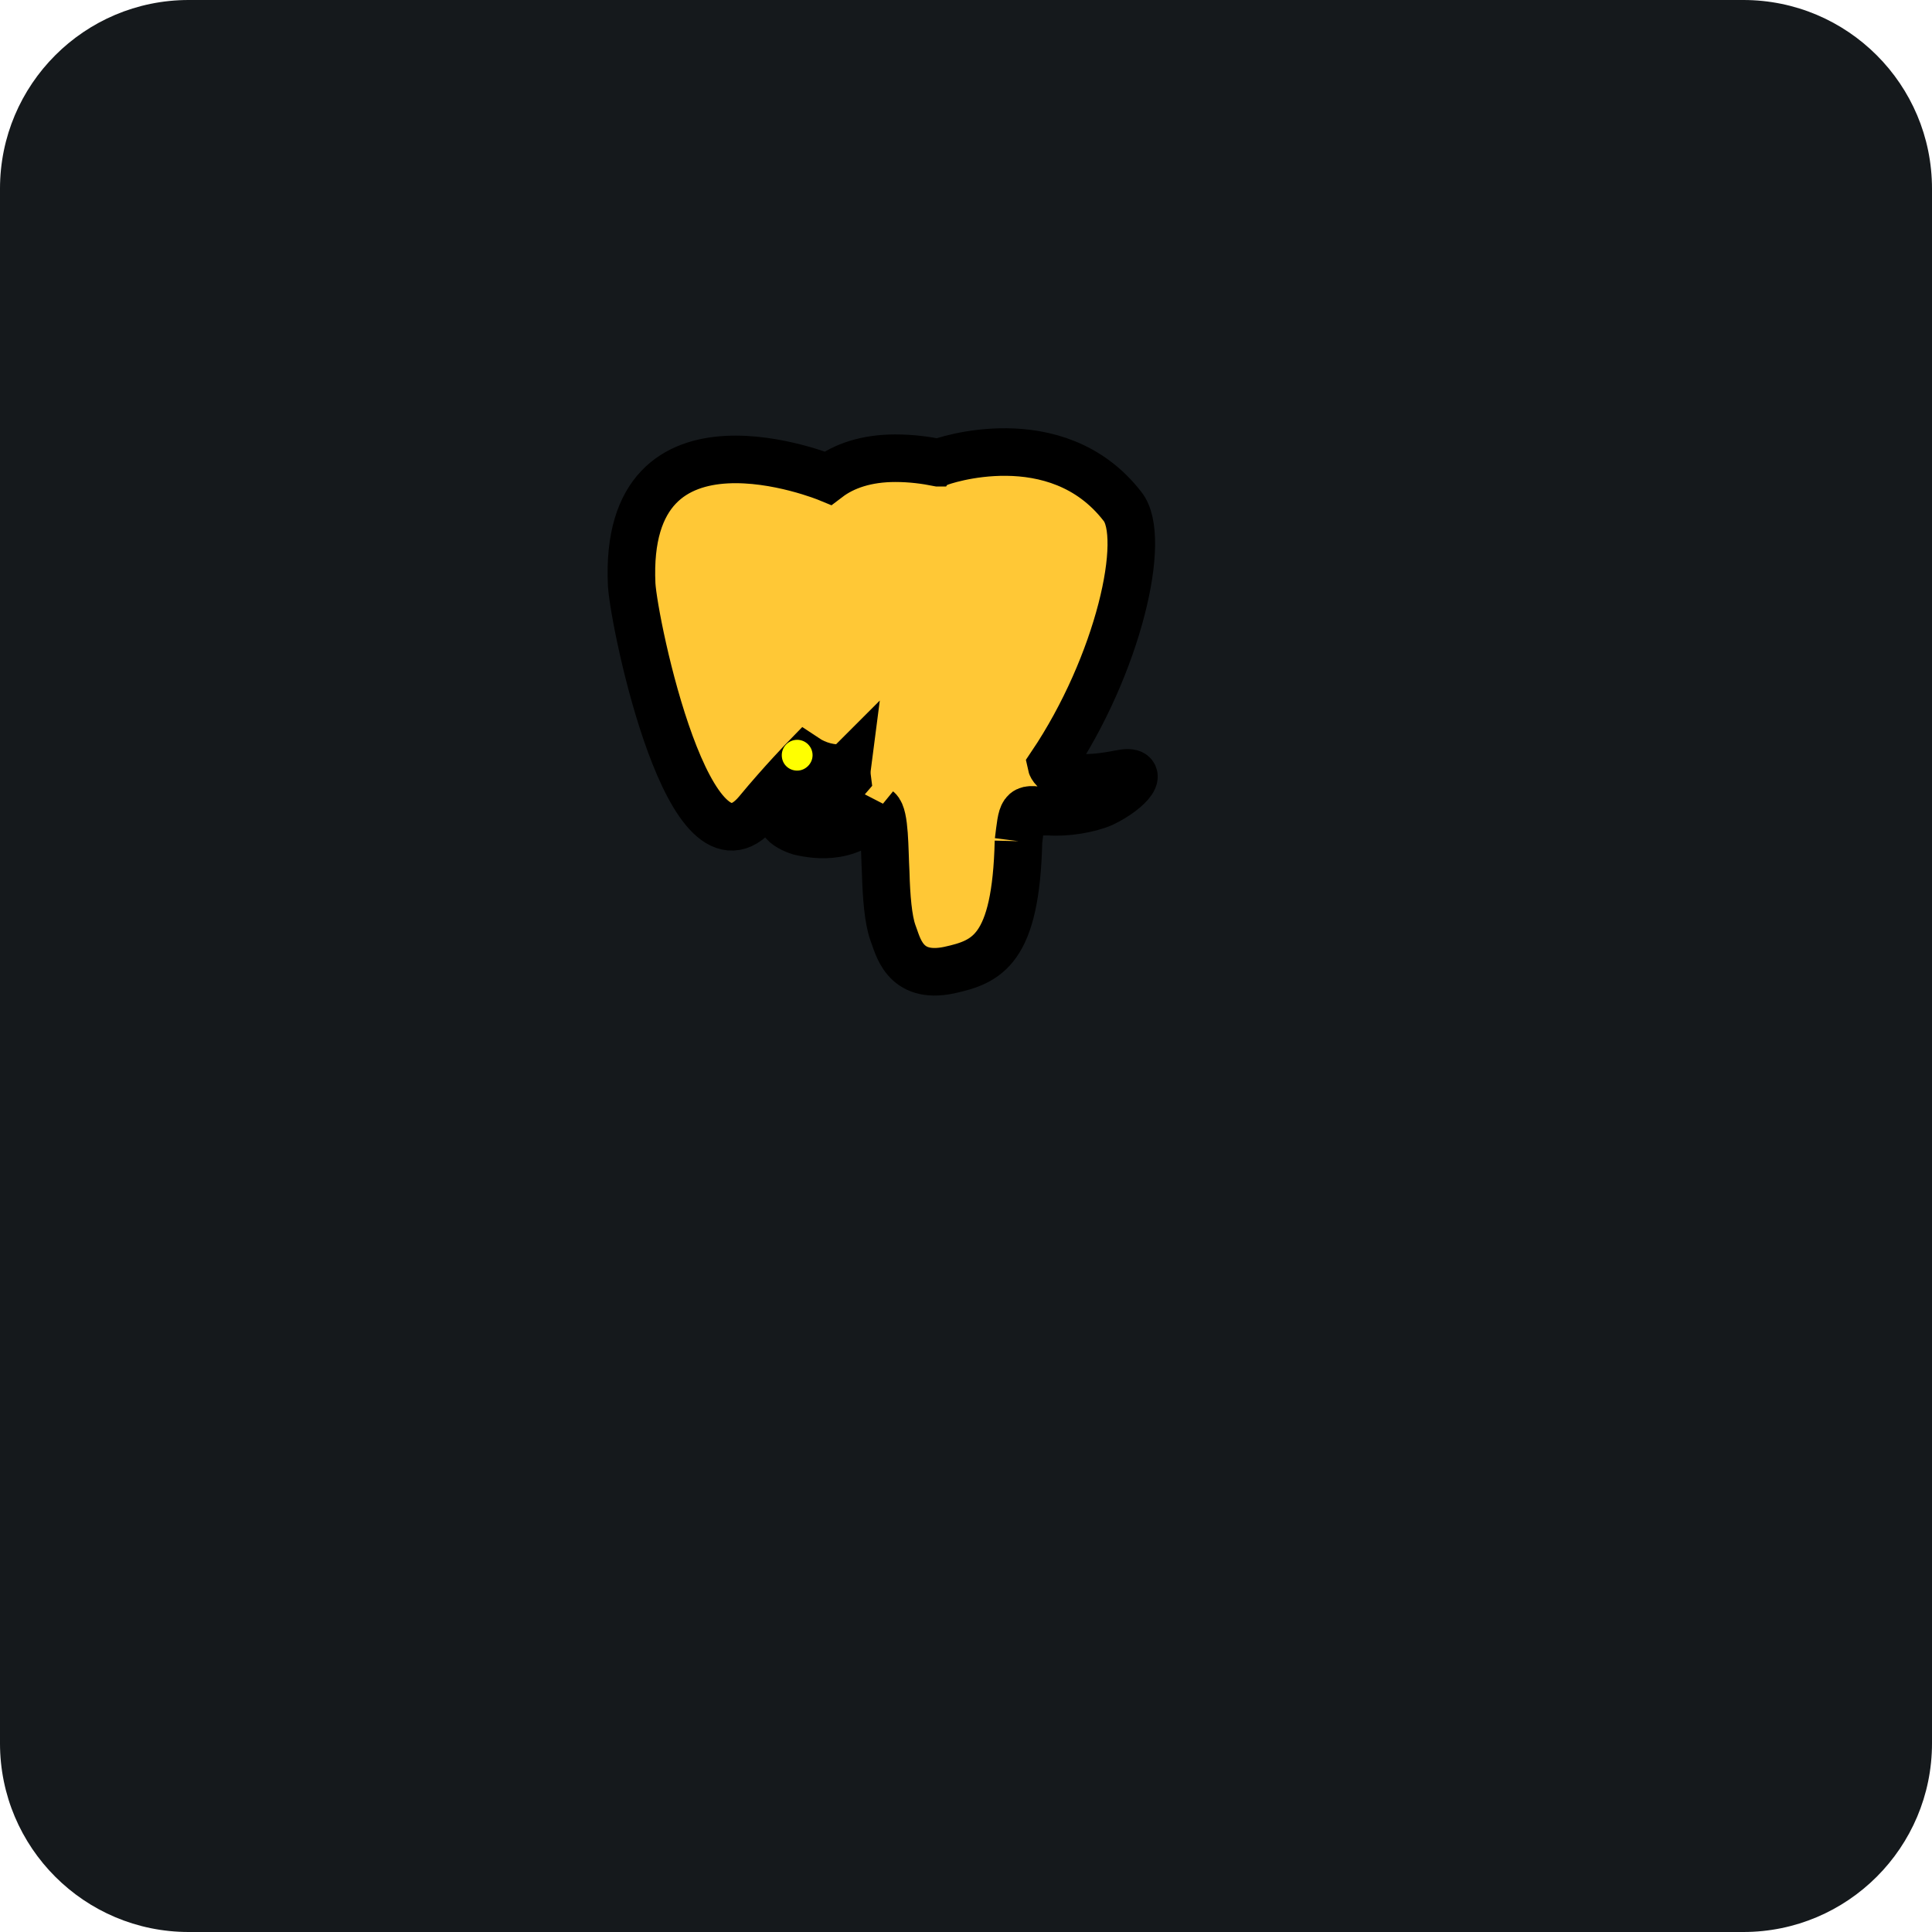
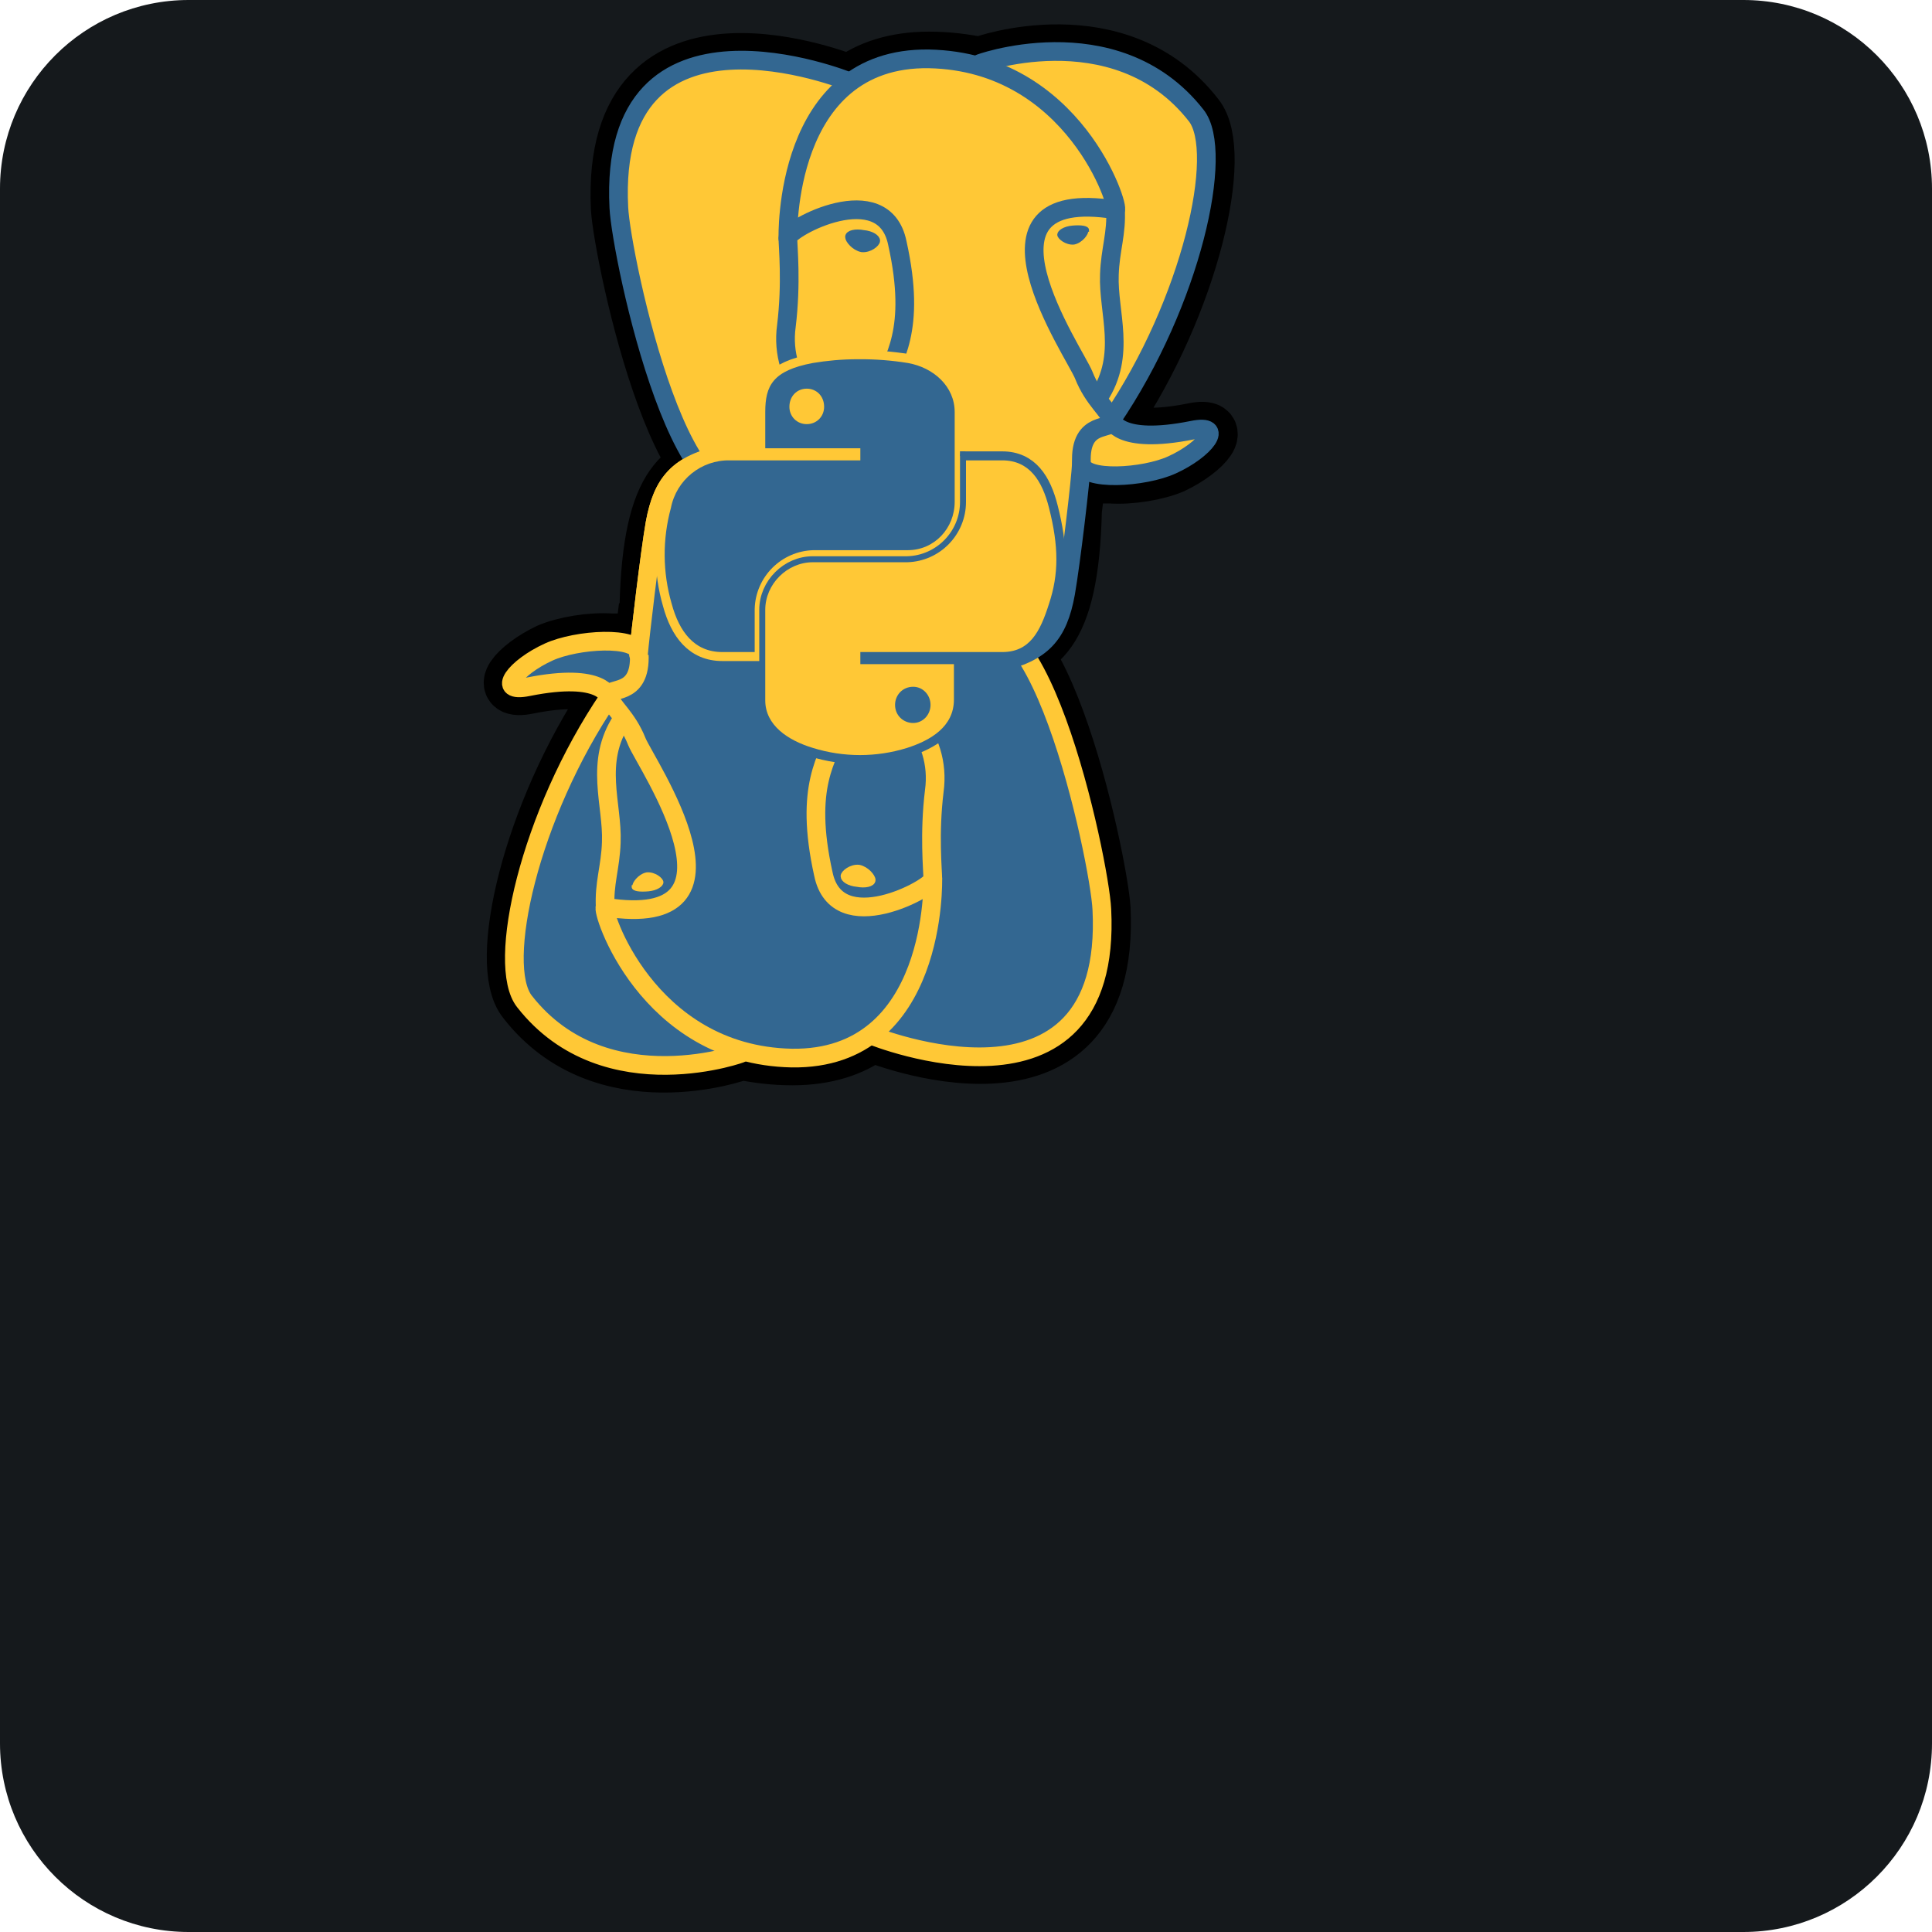
- <svg xmlns="http://www.w3.org/2000/svg" width="256" height="256" viewBox="0 0 256 256" fill="none" id="custom-icon">
-   <style>
-         #custom-icon {
-             rect { fill: #15191C; }
- 
-             @media (prefers-color-scheme: light) {
-                 rect { fill: #F4F2ED; }
-             }
-         }
-     </style>
+ <svg xmlns="http://www.w3.org/2000/svg" width="256" height="256" viewBox="0 0 256 256" fill="none">
  <rect width="256" height="256" rx="25" fill="#15191C" />
-   <g transform="translate(14, 54) scale(0.85)">
-     <path fill="#ffc836" stroke="#000" stroke-width="7.415" d="M142.3 67.6c.6-4.7.4-5.4 4-4.6h.8c2.7.2 6.2-.4 8.3-1.3 4.4-2.1 7-5.5 2.7-4.6-10 2-10.7-1.4-10.7-1.4 10.5-15.6 15-35.5 11.1-40.3-10.3-13.3-28.3-7-28.6-6.8h-.1c-2-.4-4.2-.7-6.7-.7-4.5 0-8 1.2-10.5 3.1 0 0-32-13.2-30.6 16.6.4 6.4 9.1 48 19.6 35.4 3.8-4.6 7.5-8.4 7.5-8.4 1.8 1.2 4 1.8 6.3 1.6l.2-.2a7 7 0 000 1.8c-2.6 3-1.8 3.5-7.2 4.7-5.4 1-2.2 3-.2 3.6 2.6.6 8.4 1.5 12.4-4l-.2.6c1.1.9 1 6.1 1.2 9.8.1 3.8.4 7.3 1.1 9.3.8 2 1.7 7.4 8.8 5.9 5.9-1.3 10.4-3.1 10.8-20.1" />
-     <path fill="#ff0" d="M105.4 54.2a2.4 2.4 0 114.8 0c0 1.3-1.1 2.4-2.4 2.4-1.3 0-2.4-1-2.4-2.4z" />
+   <path fill="#ffc836" stroke="#000" stroke-width="7.415" d="M142.3 67.6c.6-4.7.4-5.4 4-4.6h.8c2.7.2 6.2-.4 8.3-1.3 4.4-2.1 7-5.5 2.7-4.6-10 2-10.7-1.4-10.7-1.4 10.5-15.6 15-35.5 11.1-40.3-10.3-13.3-28.3-7-28.6-6.8h-.1c-2-.4-4.2-.7-6.7-.7-4.5 0-8 1.2-10.5 3.1 0 0-32-13.2-30.6 16.6.4 6.4 9.1 48 19.6 35.4 3.8-4.6 7.5-8.4 7.5-8.4 1.8 1.2 4 1.8 6.3 1.6l.2-.2a7 7 0 000 1.8c-2.6 3-1.8 3.5-7.2 4.7-5.4 1-2.2 3-.2 3.6 2.6.6 8.4 1.5 12.4-4l-.2.6c1.1.9 1 6.1 1.2 9.8.1 3.8.4 7.3 1.1 9.3.8 2 1.7 7.4 8.8 5.9 5.9-1.3 10.4-3.1 10.8-20.1" />
+   <path fill="#ff0" d="M105.4 54.2a2.4 2.4 0 114.8 0c0 1.3-1.1 2.4-2.4 2.4-1.3 0-2.4-1-2.4-2.4z" />
+   <g fill="#336791">
+     <path stroke="#000" stroke-width="7.415" d="M85.7 80.4c-.6 4.7-.4 5.4-4 4.6H81c-2.7-.2-6.2.4-8.3 1.3-4.4 2.1-7 5.5-2.7 4.6 10-2 10.7 1.4 10.7 1.4-10.5 15.6-15 35.5-11.1 40.3 10.3 13.3 28.3 7 28.6 6.8h.1c2 .4 4.2.7 6.7.7 4.5 0 8-1.2 10.5-3.1 0 0 32 13.2 30.6-16.6-.4-6.4-9.1-48-19.6-35.4-3.8 4.6-7.5 8.4-7.5 8.4a9.7 9.7 0 00-6.3-1.6l-.2.2a7 7 0 000-1.8c2.6-3 1.8-3.5 7.2-4.7 5.4-1 2.2-3 .2-3.6-2.6-.6-8.4-1.5-12.4 4l.2-.6c-1.1-.9-1-6.1-1.2-9.8-.1-3.8-.4-7.3-1.1-9.3-.8-2-1.7-7.4-8.8-5.9-5.9 1.3-10.4 3.1-10.8 20.1" />
+     <path d="M70 91c10-2.1 10.6 1.3 10.6 1.3-10.5 15.6-15 35.5-11.1 40.3 10.3 13.3 28.3 7 28.6 6.8h.1c2 .4 4.2.7 6.7.7 4.5 0 8-1.2 10.5-3.1 0 0 32 13.2 30.6-16.6-.4-6.4-9.1-48-19.6-35.4-3.8 4.6-7.5 8.4-7.5 8.4a9.7 9.7 0 00-6.3-1.6l-.2.2a7 7 0 000-1.8c2.6-3 1.8-3.5 7.2-4.7 5.5-1 2.2-3 .2-3.6-2.6-.6-8.4-1.5-12.4 4l.2-.6c-1.1-.9-1.8-5.5-1.7-9.7.1-4.3.2-7.2-.6-9.4s-1.7-7.4-8.8-5.9c-5.9 1.3-9 4.6-9.4 10-.3 4-1 3.4-1 6.9l-.6 1.6c-.6 5.3 0 7-3.7 6.2h-.9c-2.7-.2-6.2.4-8.3 1.3-4.4 2.1-7 5.5-2.7 4.6z" />
+     <g stroke="#ffc836" stroke-linecap="round" stroke-width="15.6">
+       <g stroke-linejoin="round">
+         <path stroke-width="2.477" d="M107 88c.2-10-.1-19.8-1-22.2-1-2.4-3-7.1-10.2-5.6-5.9 1.3-8 3.7-9 9.1-.7 4-2 15.1-2.2 17.4M115.5 137.2s32 13 30.5-16.7c-.3-6.4-9-48-19.5-35.4-3.8 4.6-7.3 8.2-7.3 8.2M98.1 139.6c1.2-.4-17.8 6.9-28.6-6.9-3.8-4.8.6-24.7 11.2-40.3" />
+       </g>
+       <path stroke-linejoin="bevel" stroke-width="2.477" d="M80.7 92.4S80 89 70 91c-4.4.9-1.7-2.6 2.7-4.6 3.7-1.7 11.8-2.2 12 .2.3 6-4.3 4.2-4 5.7.3 1.3 2.4 2.7 3.7 6 1.2 2.9 16.5 25.2-4.2 21.9-.7.1 5.4 19.6 24.7 20 19.4.3 18.7-23.8 18.7-23.8" />
+       <path stroke-linejoin="round" stroke-width="2.477" d="M112.4 90.3c2.7-3 1.9-3.5 7.3-4.6 5.4-1.2 2.2-3.2.1-3.7-2.5-.6-8.4-1.5-12.3 4-1.2 1.7 0 4.4 1.6 5.1.8.3 2 .8 3.3-.8z" />
+       <path stroke-linejoin="round" stroke-width="2.477" d="M112.6 90.4c.2 1.7-.6 3.8-1.5 6.3-1.4 3.7-4.6 7.4-2 19.1 1.8 8.8 14.5 1.8 14.5.7 0-1.2-.5-6 .2-11.7 1-7.3-4.6-13.5-11.2-12.8" />
+     </g>
+   </g>
+   <g stroke="#ffc836">
+     <path fill="#ffc836" stroke-width=".826" d="M115.6 116.6c0-.4-.8-1.4-1.8-1.6-1-.1-2 .7-2 1.1 0 .4.7.9 1.8 1 1 .2 2 0 2-.5z" />
+     <path fill="#ffc836" stroke-width=".413" d="M84 117.5c-.1-.4.7-1.5 1.7-1.7 1-.1 2 .7 2 1.1 0 .4-.7.9-1.8 1s-2 0-2-.4z" />
+     <path fill="#336791" stroke-linecap="round" stroke-linejoin="round" stroke-width="2.477" d="M80.2 120.3c-.2-3.2.7-5.4.8-8.7.2-5-2.3-10.6 1.4-16.2" />
+   </g>
+   <g fill="#ffc836">
+     <path d="M158 57c-10 2.1-10.6-1.3-10.6-1.3 10.5-15.6 15-35.5 11.1-40.3-10.3-13.3-28.3-7-28.6-6.8h-.1c-2-.4-4.2-.7-6.7-.7-4.5 0-8 1.2-10.5 3.1 0 0-32-13.2-30.6 16.6.4 6.4 9.1 48 19.6 35.4 3.8-4.6 7.5-8.5 7.5-8.5 1.8 1.3 4 1.9 6.3 1.7l.2-.2a7 7 0 000 1.8c-2.6 3-1.8 3.5-7.2 4.7-5.5 1-2.3 3-.2 3.6 2.6.6 8.4 1.5 12.4-4l-.2.6c1.1.9 1.8 5.5 1.7 9.7-.1 4.3-.2 7.2.6 9.4s1.7 7.4 8.8 5.9c5.9-1.3 9-4.6 9.4-10 .3-4 1-3.4 1-6.9l.6-1.6c.6-5.3 0-7 3.7-6.2h.9c2.7.2 6.2-.4 8.3-1.3 4.4-2.1 7-5.5 2.7-4.6z" />
+     <path d="M142.3 67.6c.6-4.7.4-5.4 4-4.6h.8c2.7.2 6.2-.4 8.3-1.3 4.4-2.1 7-5.5 2.7-4.6-10 2-10.7-1.4-10.7-1.4 10.5-15.6 15-35.5 11.1-40.3-10.3-13.3-28.3-7-28.6-6.8h-.1c-2-.4-4.2-.7-6.7-.7-4.5 0-8 1.2-10.5 3.1 0 0-32-13.2-30.6 16.6.4 6.4 9.1 48 19.6 35.4 3.8-4.6 7.5-8.4 7.5-8.4 1.8 1.2 4 1.8 6.3 1.6l.2-.2a7 7 0 000 1.8c-2.6 3-1.8 3.5-7.2 4.7-5.4 1-2.2 3-.2 3.6 2.6.6 8.4 1.5 12.4-4l-.2.6c1.1.9 1 6.1 1.2 9.8.1 3.8.4 7.3 1.1 9.3.8 2 1.7 7.4 8.8 5.9 5.9-1.3 10.4-3.1 10.8-20.1" />
+     <g stroke="#336791" stroke-linecap="round" stroke-width="15.6">
+       <g stroke-linejoin="round">
+         <path stroke-width="2.477" d="M112.5 10.8s-32-13-30.5 16.7c.3 6.4 9 48 19.5 35.4 3.8-4.6 7.3-8.2 7.3-8.2M121 60c-.2 10 .1 19.8 1 22.2 1 2.4 3 7.1 10.2 5.6 5.9-1.3 8-3.7 9-9.2.7-4 2-15 2.1-17.3M129.9 8.4c-1.2.4 17.8-6.9 28.6 6.9 3.8 4.8-.6 24.7-11.2 40.3" />
+       </g>
+       <path stroke-linejoin="bevel" stroke-width="2.477" d="M147.3 55.6S148 59 158 57c4.4-.9 1.7 2.6-2.7 4.6-3.7 1.7-11.8 2.2-12-.2-.3-6 4.3-4.2 4-5.7-.3-1.3-2.4-2.7-3.7-6-1.2-3-16.5-25.2 4.2-21.9.7-.1-5.4-19.6-24.7-20-19.4-.3-18.7 23.8-18.7 23.8" />
+       <path stroke-linejoin="round" stroke-width="2.477" d="M115.6 57.7c-2.7 3-1.9 3.5-7.3 4.6-5.4 1.2-2.2 3.2-.1 3.7 2.5.6 8.4 1.5 12.3-4 1.2-1.7 0-4.4-1.6-5.1-.8-.3-2-.8-3.3.8z" />
+       <path stroke-linejoin="round" stroke-width="2.477" d="M115.4 57.6c-.2-1.7.6-3.8 1.5-6.3 1.4-3.7 4.6-7.4 2-19.1-1.8-8.8-14.5-1.9-14.5-.7s.5 6-.2 11.7c-1 7.3 4.6 13.5 11.2 12.8" />
+     </g>
+   </g>
+   <g stroke="#336791">
+     <path fill="#336791" stroke-width=".826" d="M112.4 31.4c0 .4.8 1.4 1.8 1.6 1 .1 2-.7 2-1.1 0-.4-.7-.9-1.8-1-1-.2-2 0-2 .5z" />
+     <path fill="#336791" stroke-width=".413" d="M144 30.5c.1.4-.7 1.5-1.7 1.7-1 .1-2-.7-2-1.1 0-.4.7-.9 1.8-1s2 0 2 .4z" />
+     <path fill="#ffc836" stroke-linecap="round" stroke-linejoin="round" stroke-width="2.477" d="M147.8 27.7c.2 3.2-.7 5.4-.8 8.7-.2 5 2.3 10.6-1.4 16.2" />
+   </g>
+   <path fill="#ffc836" stroke="#336791" stroke-linecap="round" stroke-linejoin="round" stroke-width=".603" d="M103.8 51h6.6v6.4h-6.6z" color="#000" />
+   <path fill="#336791" stroke="#ffc836" stroke-linecap="round" stroke-linejoin="round" stroke-width="2.477" d="M107 88c.2-10-.1-19.8-1-22.2-1-2.4-3-7.1-10.2-5.6-5.9 1.3-8 3.7-9 9.1-.7 4-2 15.1-2.2 17.4" />
+   <path fill="#336791" d="M111.7 82.9h22.1v14.4h-22.1z" color="#000" />
+   <path fill="#ffc836" d="M95.8 56h20.1v9.2H95.8z" color="#000" />
+   <g fill="none">
+     <path stroke="#ffc836" stroke-width="1.588" d="M113.7 47.6c-2.2 0-4.2.2-6 .5-5.3 1-6.3 3-6.3 6.5v4.8H114V61H96.7a7.8 7.8 0 00-7.8 6.3A23.4 23.4 0 0089 80c1 3.7 3 6.4 6.7 6.4h4.3v-5.7a8 8 0 017.8-7.8h12.5c3.5 0 6.2-2.9 6.2-6.4V54.6c0-3.4-2.8-5.9-6.2-6.5a39 39 0 00-6.5-.5z" />
+     <path stroke="#336791" stroke-width="2.382" d="M128 61v5.5a8 8 0 01-7.8 8h-12.5c-3.4 0-6.3 2.9-6.3 6.3v12c0 3.3 3 5.3 6.3 6.3a21 21 0 0012.5 0c3.1-1 6.2-2.8 6.2-6.4V88H114v-1.6h18.8c3.6 0 5-2.6 6.2-6.4 1.3-3.9 1.3-7.6 0-12.7-.9-3.6-2.6-6.3-6.2-6.3z" />
+     <path stroke="#ffc836" stroke-width="2.382" d="M113.7 47.6c-2.2 0-4.2.2-6 .5-5.3 1-6.3 3-6.3 6.5v4.8H114V61H96.7a7.8 7.8 0 00-7.8 6.3A23.4 23.4 0 0089 80c1 3.7 3 6.4 6.7 6.4h4.3v-5.7a8 8 0 017.8-7.8h12.5c3.5 0 6.2-2.9 6.2-6.4V54.6c0-3.4-2.8-5.9-6.2-6.5a39 39 0 00-6.5-.5z" />
+     <path stroke="#336791" stroke-width="1.588" d="M128 61v5.5a8 8 0 01-7.8 8h-12.5c-3.4 0-6.3 2.9-6.3 6.3v12c0 3.3 3 5.3 6.3 6.3a21 21 0 0012.5 0c3.1-1 6.2-2.8 6.2-6.4V88H114v-1.6h18.8c3.6 0 5-2.6 6.2-6.4 1.3-3.9 1.3-7.6 0-12.7-.9-3.6-2.6-6.3-6.2-6.3z" />
+   </g>
+   <g>
+     <path fill="#336791" d="M113.7 47.6c-2.2 0-4.2.2-6 .5-5.3 1-6.3 3-6.3 6.5v4.8H114V61H96.7a7.8 7.8 0 00-7.8 6.3A23.4 23.4 0 0089 80c1 3.7 3 6.4 6.7 6.4h4.3v-5.7a8 8 0 017.8-7.8h12.5c3.5 0 6.2-2.9 6.2-6.4V54.6c0-3.4-2.8-5.9-6.2-6.5a39 39 0 00-6.5-.5zm-6.8 3.9c1.3 0 2.3 1 2.3 2.4 0 1.3-1 2.3-2.3 2.3-1.3 0-2.3-1-2.3-2.3 0-1.4 1-2.4 2.3-2.4z" />
+     <path fill="#ffc836" d="M128 61v5.5a8 8 0 01-7.8 8h-12.5c-3.4 0-6.3 2.9-6.3 6.3v12c0 3.3 3 5.3 6.3 6.3a21 21 0 0012.5 0c3.1-1 6.2-2.8 6.2-6.4V88H114v-1.6h18.8c3.6 0 5-2.6 6.2-6.4 1.3-3.9 1.3-7.6 0-12.7-.9-3.6-2.6-6.3-6.2-6.3zM121 91c1.3 0 2.3 1.1 2.3 2.4 0 1.3-1 2.4-2.3 2.4-1.3 0-2.4-1-2.4-2.4 0-1.3 1-2.4 2.4-2.4z" color="#000" />
+     <path fill="#336791" d="M127.2 59.8h.7v.6h-.7z" color="#000" />
  </g>
</svg>
